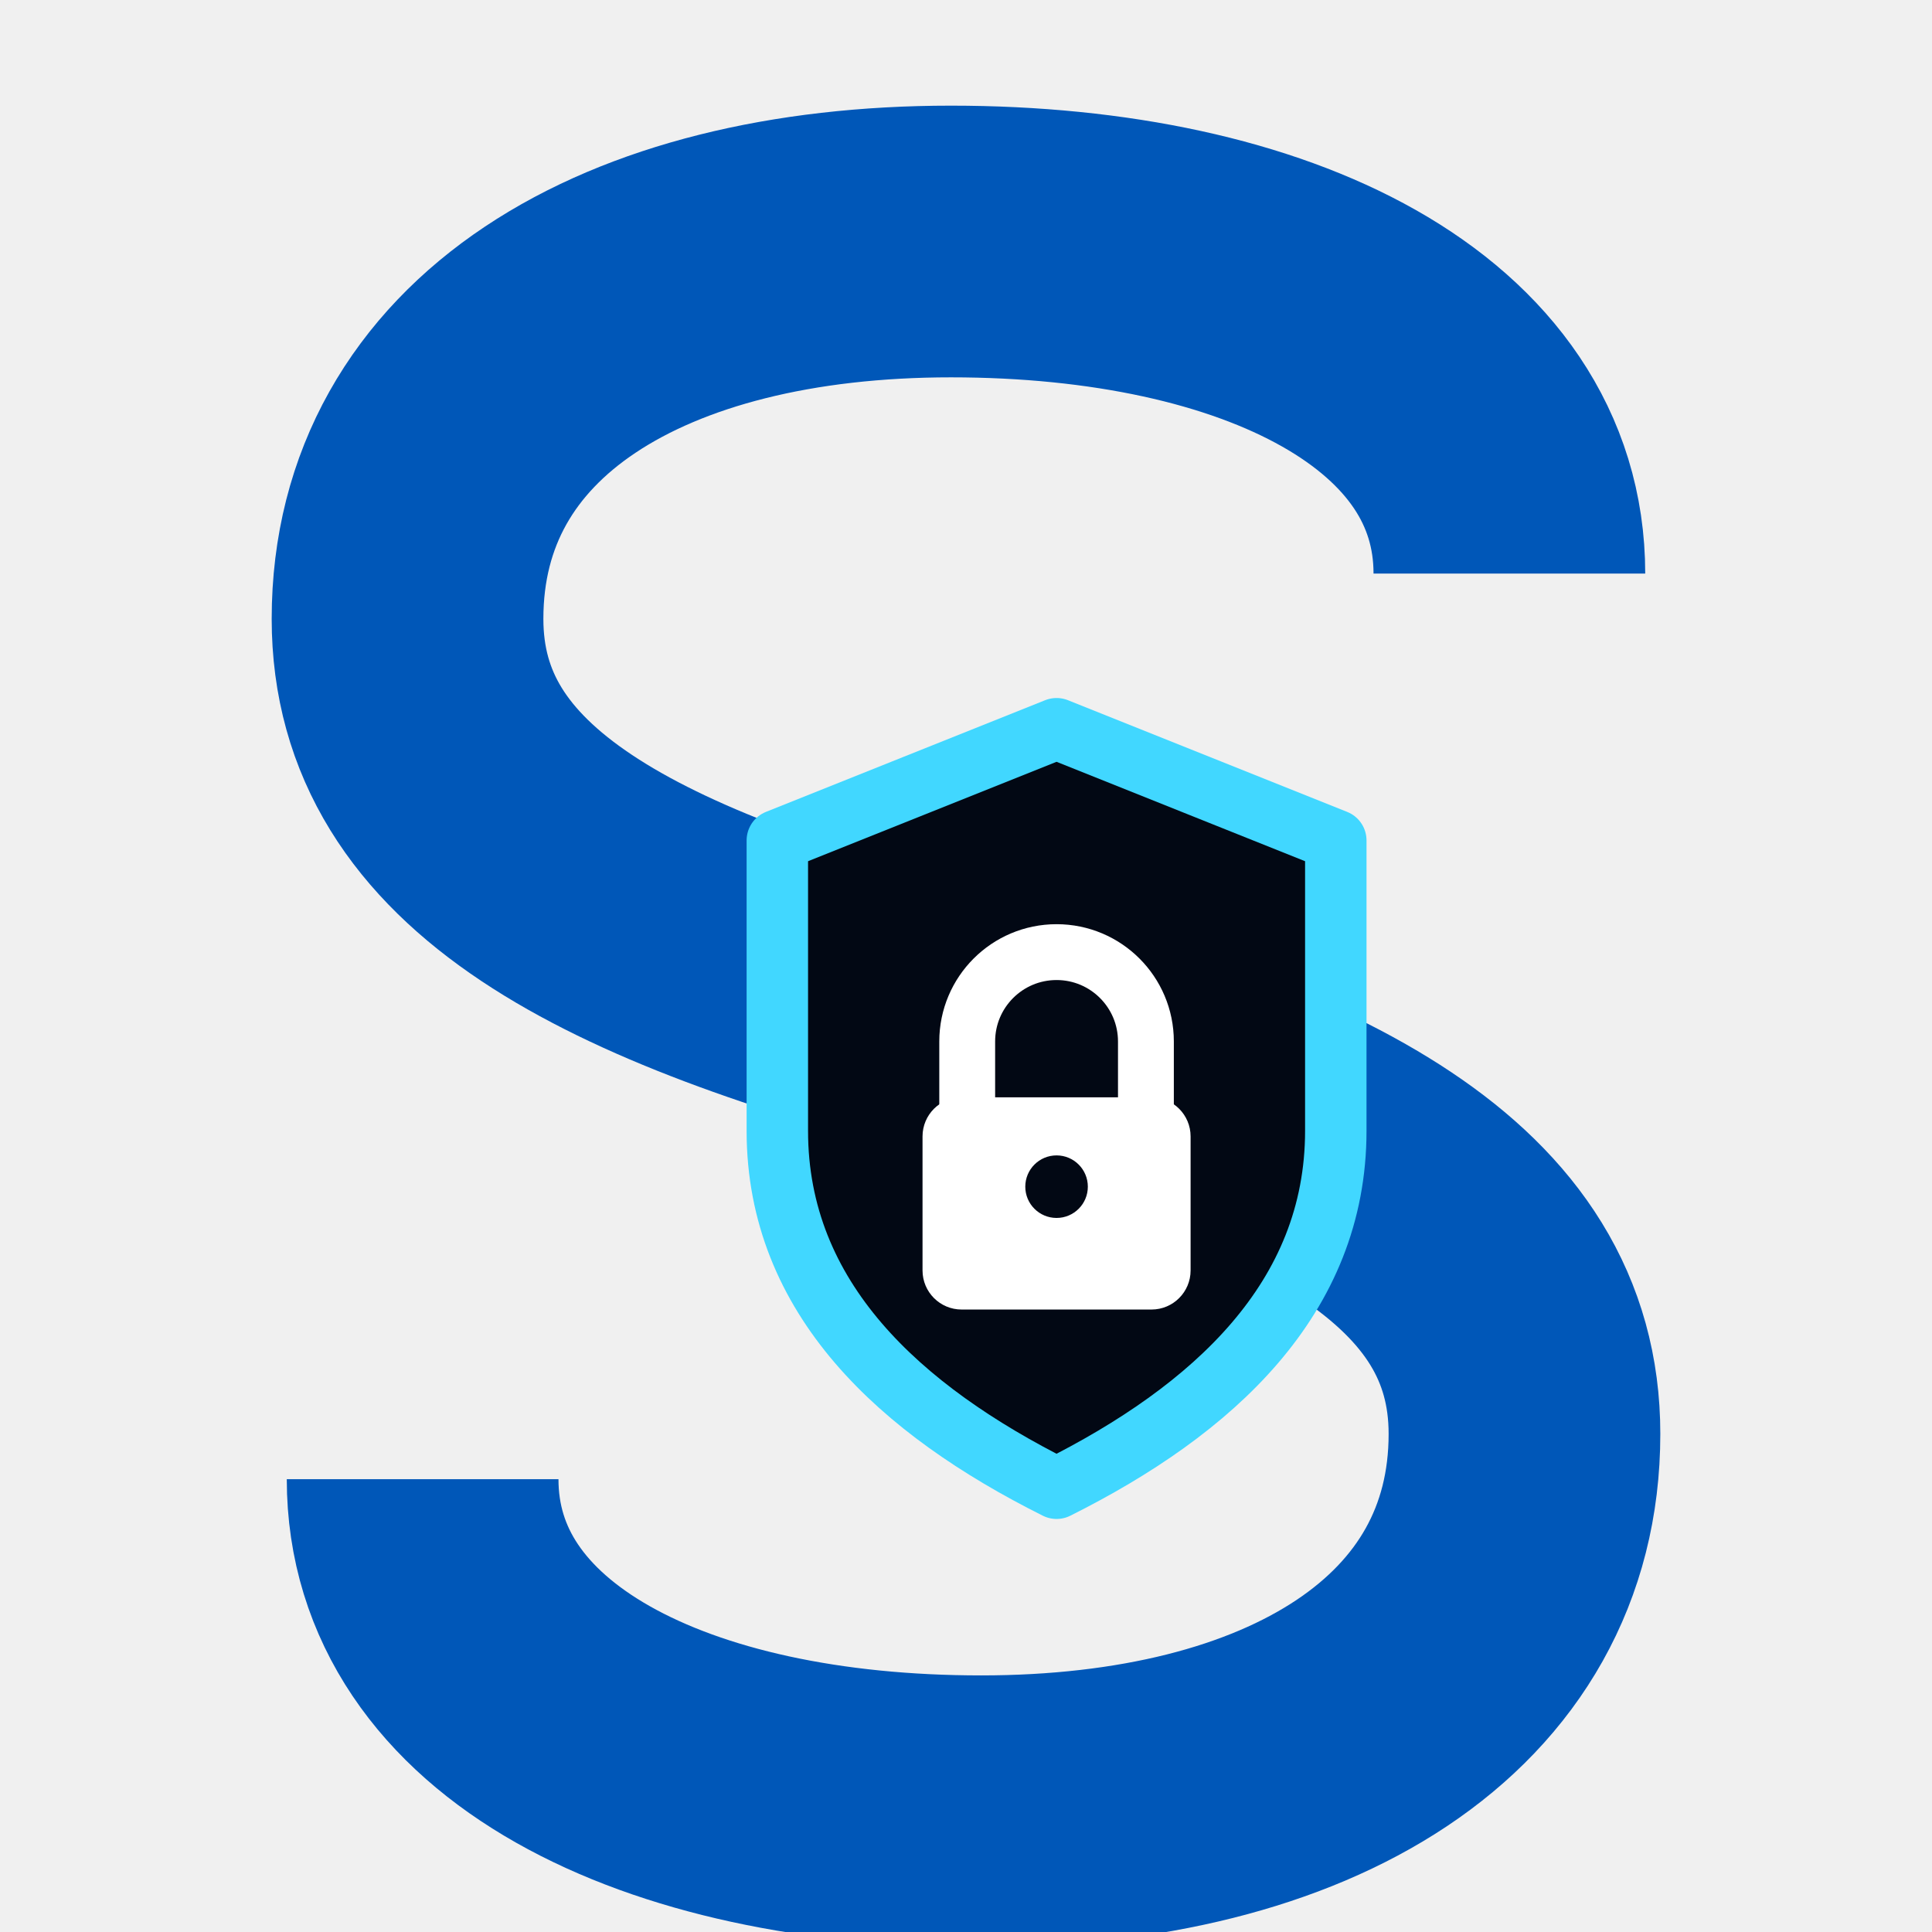
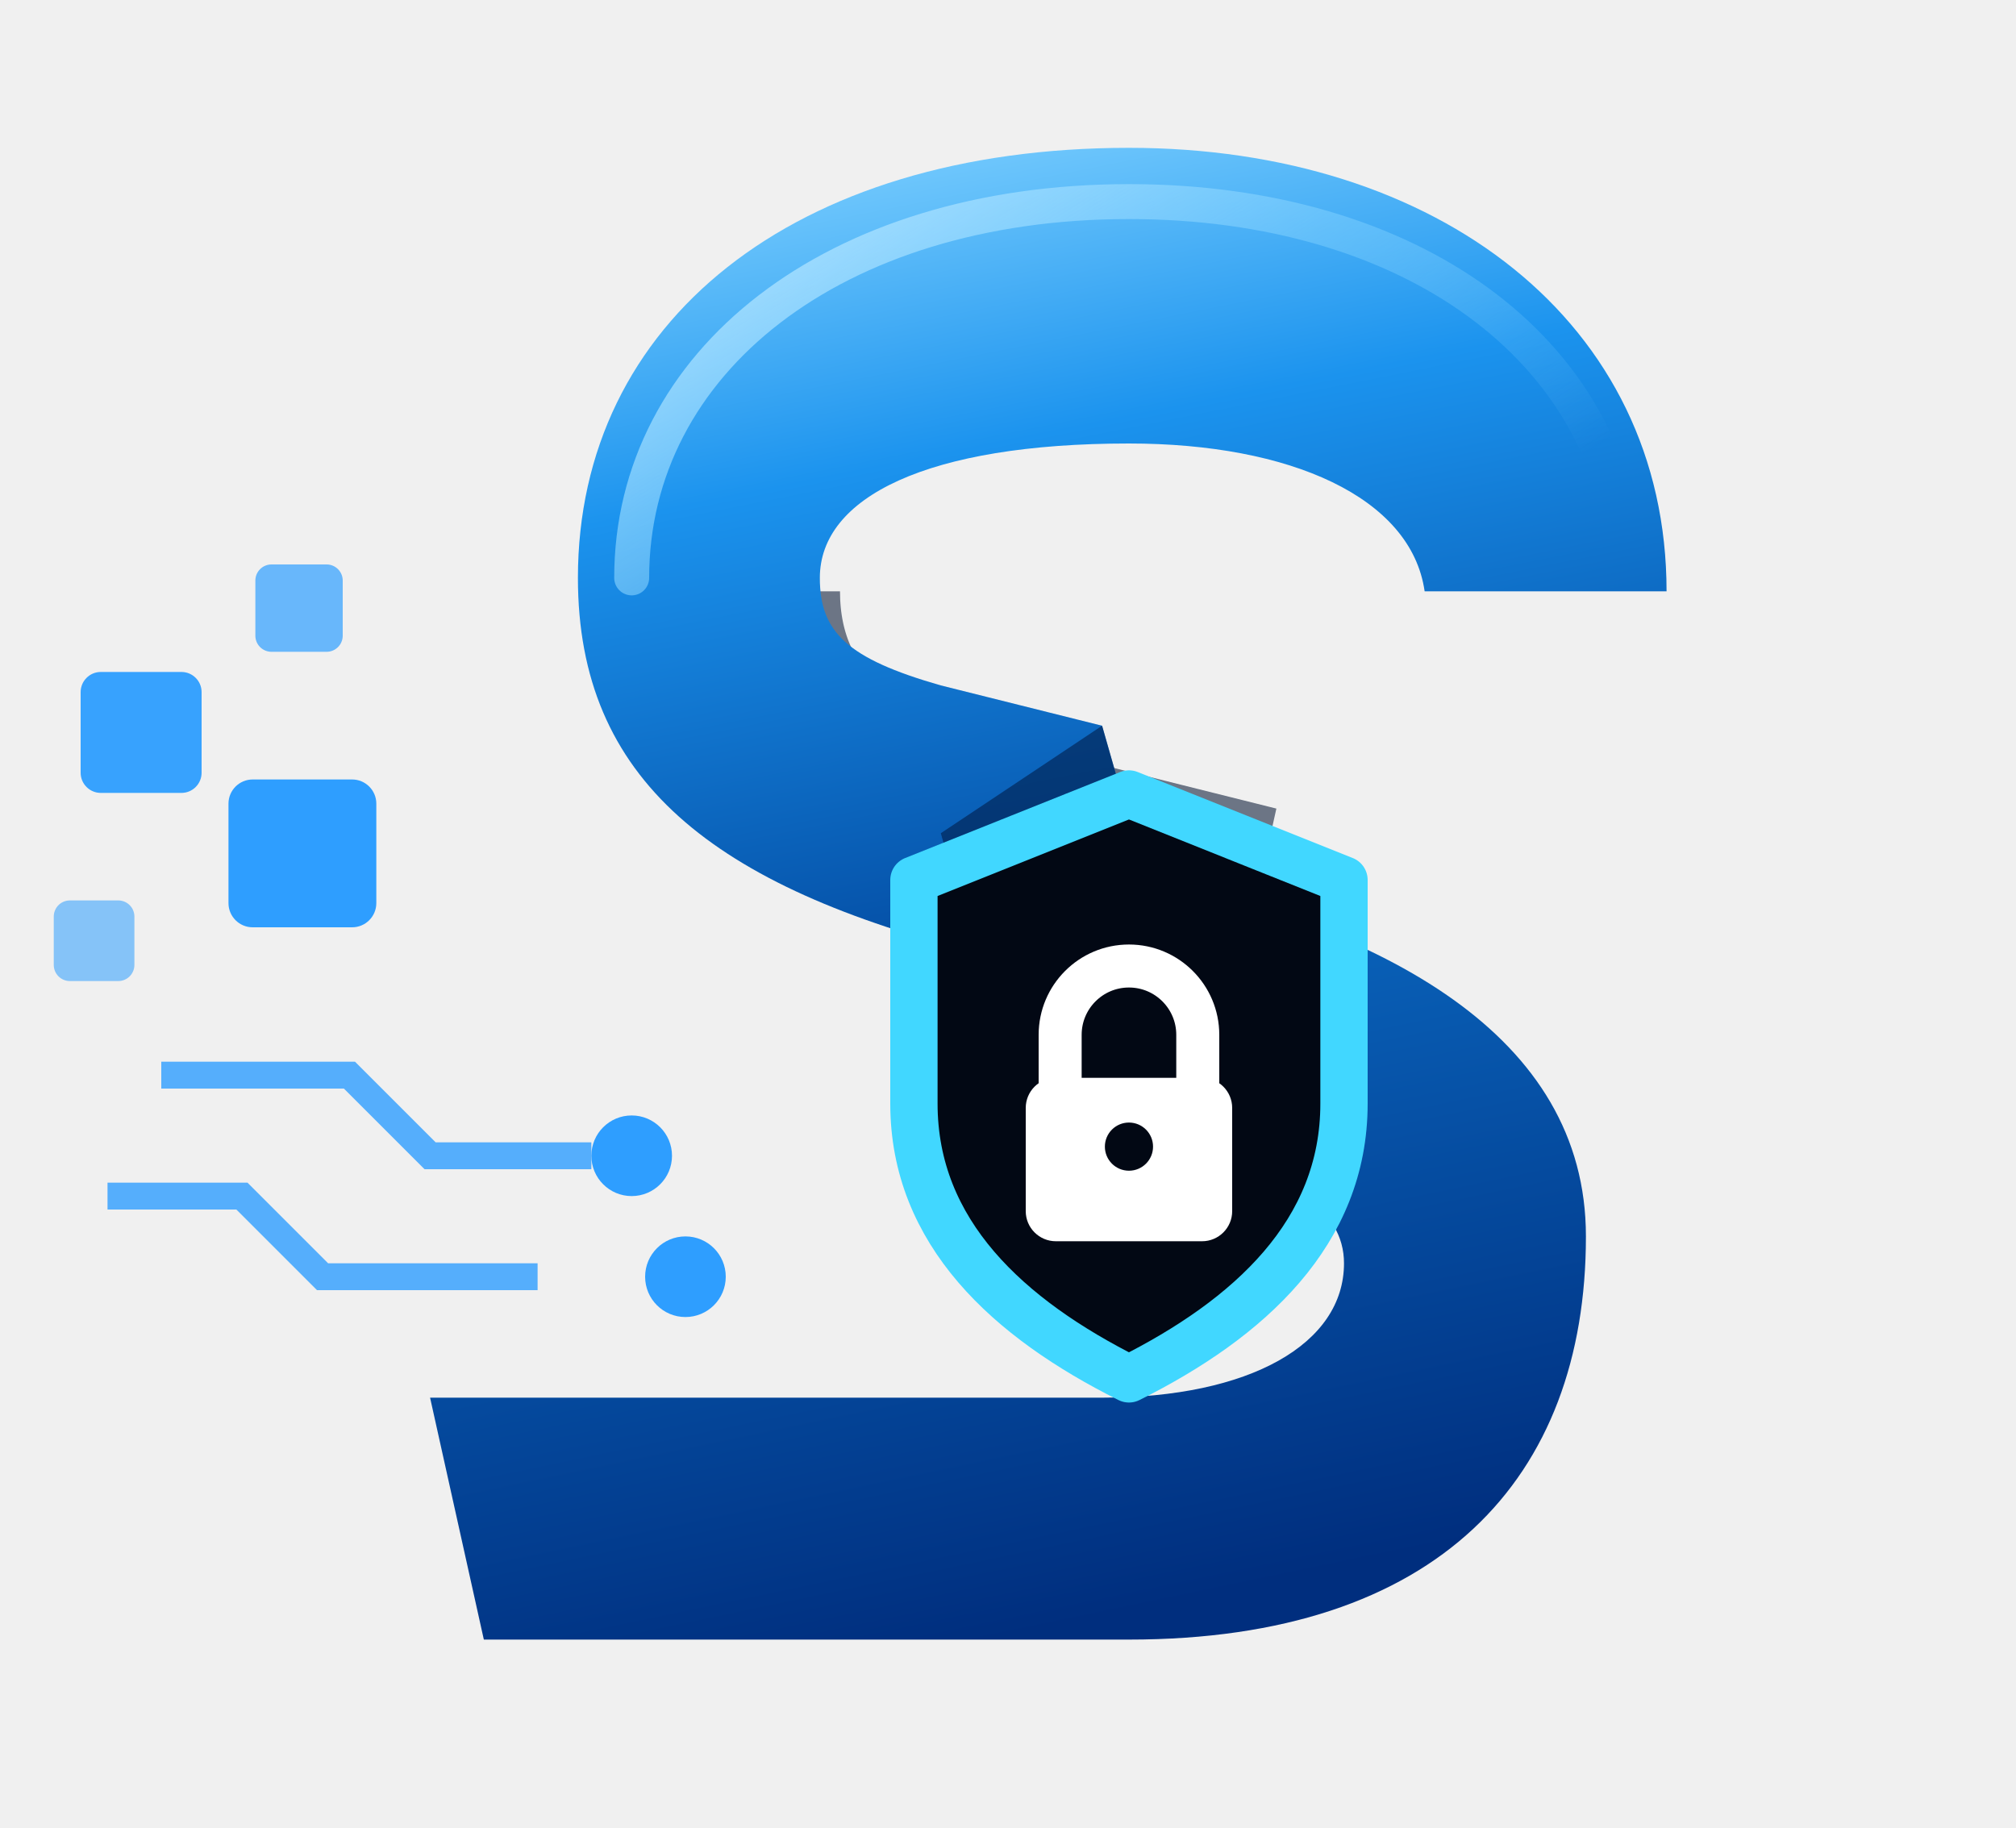
- <svg xmlns="http://www.w3.org/2000/svg" viewBox="0 0 128 128" width="128" height="128" role="img" aria-label="SEOH DESIGN TECH">
-   <path d="M 100 38    C 100 24 84 16 63 16    C 42 16 27 25 27 41    C 27 55 41 62 64 68    C 87 74 101 81 101 95    C 101 111 86 120 65 120    C 44 120 28 112 28 98" fill="none" stroke="#0057B8" stroke-width="18" stroke-linecap="butt" />
-   <g transform="translate(70 69) scale(0.74) translate(-64 -68)">
+ <svg xmlns="http://www.w3.org/2000/svg" viewBox="0 0 150 136" width="150" height="136" role="img" aria-label="SEOH DESIGN TECH">
+   <defs>
+     <linearGradient id="cara" x1="0.15" y1="0" x2="0.4" y2="1">
+       <stop offset="0" stop-color="#7FD1FF" />
+       <stop offset="0.38" stop-color="#1B93EE" />
+       <stop offset="1" stop-color="#004399" />
+     </linearGradient>
+     <linearGradient id="caraBaja" x1="0.2" y1="0" x2="0.5" y2="1">
+       <stop offset="0" stop-color="#0C74CE" />
+       <stop offset="1" stop-color="#002E7E" />
+     </linearGradient>
+     <linearGradient id="filo" x1="0" y1="0" x2="1" y2="0.6">
+       <stop offset="0" stop-color="#BFE9FF" />
+       <stop offset="0.55" stop-color="#7FD1FF" stop-opacity="0.5" />
+       <stop offset="1" stop-color="#7FD1FF" stop-opacity="0" />
+     </linearGradient>
+   </defs>
+   <g fill="#2E9EFF">
+     <rect x="6" y="50" width="9" height="9" rx="1.5" opacity="0.95" />
+     <rect x="19" y="42" width="6.5" height="6.5" rx="1.2" opacity="0.7" />
+     <rect x="4" y="67" width="6" height="6" rx="1.2" opacity="0.55" />
+     <rect x="17" y="58" width="11" height="11" rx="1.8" />
+   </g>
+   <g stroke="#2E9EFF" stroke-width="2" fill="none" opacity="0.8">
+     <path d="M 12 80 h 14 l 6 6 h 12" />
+     <path d="M 8 89 h 10 l 6 6 h 16" />
+   </g>
+   <g fill="#2E9EFF">
+     <circle cx="47" cy="86" r="3" />
+     <circle cx="51" cy="95" r="3" />
+   </g>
+   <path fill="url(#caraBaja)" d="M 118 92 C 118 77 103 69 84 65 L 70 62 L 76 83 L 86 85    C 96 87 100 90 100 94 C 100 100 93 104 82 104 L 32 104 L 36 122 L 84 122    C 107 122 118 110 118 92 Z" />
+   <path fill="none" stroke="#00112E" stroke-width="5" opacity="0.55" d="M 60 44 C 60 52 66 56 76 58 L 92 62 L 88 80" />
+   <path fill="url(#cara)" d="M 124 44 C 124 24 107 11 84 11 C 59 11 43 24 43 43    C 43 58 53 66 73 71 L 88 75 L 82 54 L 70 51 C 63 49 61 47 61 43    C 61 37 69 33 84 33 C 96 33 105 37 106 44 Z" />
+   <path fill="none" stroke="url(#filo)" stroke-width="2.6" stroke-linecap="round" d="M 121 42 C 120 26 105 15 84 15 C 62 15 47 27 47 43" />
+   <path fill="#001C4A" opacity="0.6" d="M 82 54 L 88 75 L 76 83 L 70 62 Z" />
+   <g transform="translate(84 77) scale(0.64) translate(-64 -68)">
    <path d="M 64 40 L 89 50 L 89 76 C 89 91 78 101 64 108 C 50 101 39 91 39 76 L 39 50 Z" fill="#020814" stroke="#41D7FF" stroke-width="5.5" stroke-linejoin="round" />
    <path d="M 56 74 v -6 a 8 8 0 0 1 16 0 v 6" fill="none" stroke="#FFFFFF" stroke-width="5" />
    <rect x="52" y="73" width="24" height="19" rx="3.5" fill="#FFFFFF" />
    <circle cx="64" cy="81" r="2.8" fill="#020814" />
  </g>
</svg>
